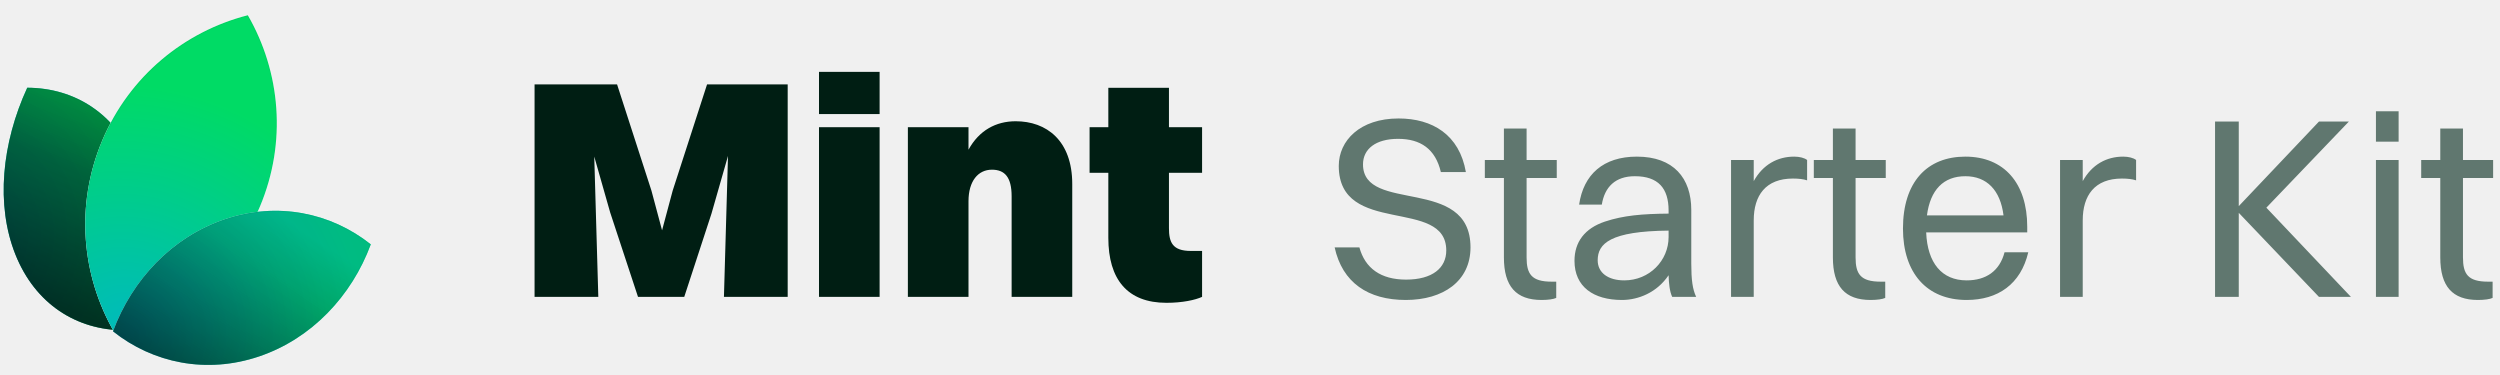
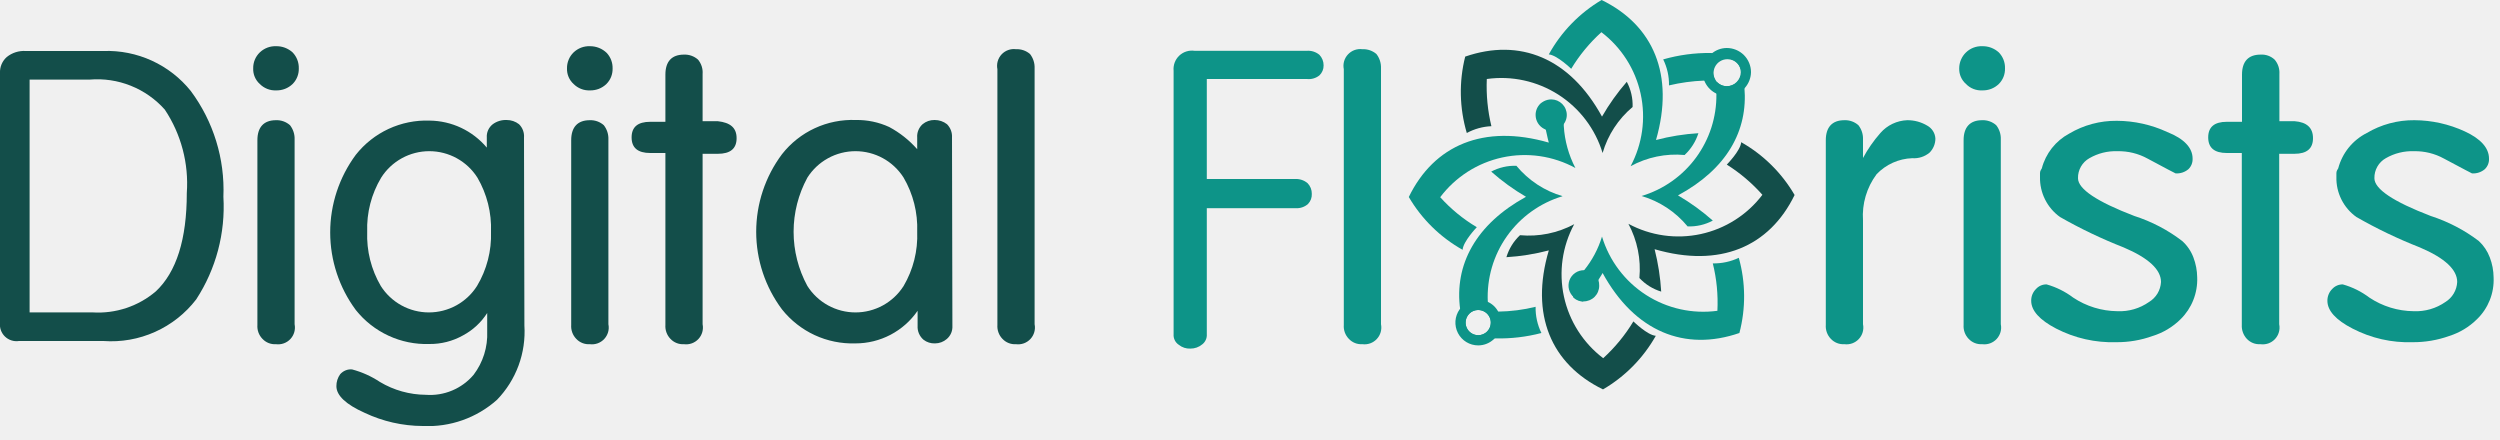
- <svg xmlns="http://www.w3.org/2000/svg" width="160" height="24" viewBox="0 0 160 24" fill="none">
-   <path d="M7.953 21.139C4.896 21.13 2.255 19.458 0.987 16.29C-0.28 13.121 0.109 9.163 1.744 5.615C4.801 5.624 7.442 7.296 8.71 10.465C9.977 13.633 9.588 17.591 7.953 21.139Z" fill="white" />
-   <path d="M7.953 21.139C4.896 21.13 2.255 19.458 0.987 16.29C-0.28 13.121 0.109 9.163 1.744 5.615C4.801 5.624 7.442 7.296 8.71 10.465C9.977 13.633 9.588 17.591 7.953 21.139Z" fill="url(#paint0_radial_115_86)" />
-   <path d="M7.953 21.139C4.896 21.13 2.255 19.458 0.987 16.29C-0.28 13.121 0.109 9.163 1.744 5.615C4.801 5.624 7.442 7.296 8.71 10.465C9.977 13.633 9.588 17.591 7.953 21.139Z" fill="black" fill-opacity="0.5" style="mix-blend-mode:hard-light" />
-   <path d="M7.953 21.139C4.896 21.13 2.255 19.458 0.987 16.29C-0.28 13.121 0.109 9.163 1.744 5.615C4.801 5.624 7.442 7.296 8.71 10.465C9.977 13.633 9.588 17.591 7.953 21.139Z" fill="url(#paint1_linear_115_86)" fill-opacity="0.5" style="mix-blend-mode:hard-light" />
-   <path d="M7.935 21.111C4.897 21.096 2.274 19.431 1.013 16.279C-0.248 13.124 0.136 9.182 1.762 5.643C4.8 5.659 7.423 7.324 8.684 10.476C9.945 13.63 9.561 17.572 7.935 21.111Z" stroke="url(#paint2_linear_115_86)" stroke-opacity="0.05" stroke-width="0.056" />
-   <path d="M7.31 21.257C11.354 20.221 14.884 17.375 16.628 13.236C18.373 9.097 17.945 4.587 15.86 0.976C11.816 2.012 8.287 4.858 6.542 8.998C4.797 13.137 5.225 17.646 7.31 21.257Z" fill="white" />
-   <path d="M7.31 21.257C11.354 20.221 14.884 17.375 16.628 13.236C18.373 9.097 17.945 4.587 15.86 0.976C11.816 2.012 8.287 4.858 6.542 8.998C4.797 13.137 5.225 17.646 7.31 21.257Z" fill="url(#paint3_radial_115_86)" />
-   <path d="M16.602 13.225C14.864 17.349 11.351 20.187 7.324 21.225C5.253 17.624 4.829 13.132 6.568 9.009C8.306 4.885 11.819 2.047 15.846 1.009C17.918 4.61 18.341 9.101 16.602 13.225Z" stroke="url(#paint4_linear_115_86)" stroke-opacity="0.05" stroke-width="0.056" />
-   <path d="M7.234 21.207C9.789 23.237 13.21 23.951 16.577 22.814C19.944 21.677 22.506 18.945 23.73 15.638C21.175 13.608 17.754 12.894 14.387 14.031C11.02 15.168 8.458 17.901 7.234 21.207Z" fill="white" />
-   <path d="M7.234 21.207C9.789 23.237 13.21 23.951 16.577 22.814C19.944 21.677 22.506 18.945 23.73 15.638C21.175 13.608 17.754 12.894 14.387 14.031C11.02 15.168 8.458 17.901 7.234 21.207Z" fill="url(#paint5_radial_115_86)" />
-   <path d="M7.234 21.207C9.789 23.237 13.21 23.951 16.577 22.814C19.944 21.677 22.506 18.945 23.73 15.638C21.175 13.608 17.754 12.894 14.387 14.031C11.02 15.168 8.458 17.901 7.234 21.207Z" fill="black" fill-opacity="0.2" style="mix-blend-mode:hard-light" />
-   <path d="M7.234 21.207C9.789 23.237 13.21 23.951 16.577 22.814C19.944 21.677 22.506 18.945 23.73 15.638C21.175 13.608 17.754 12.894 14.387 14.031C11.02 15.168 8.458 17.901 7.234 21.207Z" fill="url(#paint6_linear_115_86)" fill-opacity="0.5" style="mix-blend-mode:hard-light" />
-   <path d="M16.568 22.787C13.218 23.918 9.814 23.212 7.267 21.198C8.492 17.907 11.044 15.189 14.396 14.058C17.747 12.927 21.15 13.633 23.697 15.648C22.472 18.938 19.92 21.656 16.568 22.787Z" stroke="url(#paint7_linear_115_86)" stroke-opacity="0.05" stroke-width="0.056" />
-   <path d="M34.212 19V5.4H39.492L41.692 12.2L42.372 14.74L43.052 12.2L45.252 5.4H50.412V19H46.332L46.592 9.98L45.532 13.68L43.792 19H40.832L39.052 13.6L38.032 10.02L38.292 19H34.212ZM52.416 7.3V4.6H56.295V7.3H52.416ZM52.416 19V8.14H56.295V19H52.416ZM58.104 19V8.14H61.984V9.58C62.664 8.34 63.744 7.76 65.004 7.76C66.964 7.76 68.624 8.98 68.624 11.78V19H64.744V12.56C64.744 11.34 64.304 10.86 63.484 10.86C62.604 10.86 61.984 11.58 61.984 12.88V19H58.104ZM70.933 15.22V11.06H69.733V8.14H70.933V5.62H74.813V8.14H76.933V11.06H74.813V14.6C74.813 15.5 75.033 16.06 76.213 16.06H76.933V19C76.493 19.2 75.673 19.38 74.653 19.38C72.153 19.38 70.933 17.88 70.933 15.22Z" fill="#001E13" />
-   <path d="M87.232 10.519C87.232 13.687 94.112 11.229 94.112 15.832C94.112 17.994 92.364 19.198 89.971 19.198C87.562 19.198 85.912 18.093 85.417 15.832H87.001C87.364 17.169 88.371 17.895 89.987 17.895C91.671 17.895 92.561 17.152 92.561 16.03C92.561 12.598 85.681 15.155 85.681 10.618C85.681 9.001 87.034 7.582 89.509 7.582C91.671 7.582 93.403 8.621 93.816 11.014H92.215C91.868 9.529 90.912 8.886 89.476 8.886C88.057 8.886 87.232 9.529 87.232 10.519ZM96.25 16.476V11.393H95.029V10.239H96.25V8.226H97.702V10.239H99.632V11.393H97.702V16.476C97.702 17.532 98.015 18.026 99.302 18.026H99.599V19.066C99.434 19.148 99.071 19.198 98.659 19.198C97.025 19.198 96.25 18.323 96.25 16.476ZM102.516 13.093H101.064C101.345 11.162 102.615 10.024 104.76 10.024C107.103 10.024 108.242 11.393 108.242 13.44V16.888C108.242 17.895 108.324 18.521 108.555 19H107.021C106.856 18.654 106.806 18.142 106.79 17.614C106.047 18.72 104.859 19.198 103.803 19.198C101.988 19.198 100.767 18.357 100.767 16.69C100.767 15.486 101.427 14.611 102.714 14.182C103.902 13.786 105.107 13.687 106.79 13.671V13.473C106.79 12.053 106.13 11.278 104.628 11.278C103.374 11.278 102.698 11.971 102.516 13.093ZM102.252 16.657C102.252 17.465 102.929 17.944 103.952 17.944C105.569 17.944 106.79 16.674 106.79 15.172V14.759C103.061 14.793 102.252 15.585 102.252 16.657ZM110.787 19V10.239H112.239V11.591C112.833 10.519 113.774 10.024 114.83 10.024C115.176 10.024 115.49 10.107 115.655 10.239V11.542C115.407 11.46 115.094 11.427 114.747 11.427C112.998 11.427 112.239 12.515 112.239 14.1V19H110.787ZM117.305 16.476V11.393H116.084V10.239H117.305V8.226H118.757V10.239H120.688V11.393H118.757V16.476C118.757 17.532 119.071 18.026 120.358 18.026H120.655V19.066C120.49 19.148 120.127 19.198 119.714 19.198C118.081 19.198 117.305 18.323 117.305 16.476ZM129.809 16.145C129.33 18.192 127.862 19.198 125.865 19.198C123.324 19.198 121.79 17.482 121.79 14.627C121.79 11.658 123.324 10.024 125.783 10.024C128.258 10.024 129.743 11.723 129.743 14.512V14.875H123.275C123.357 16.838 124.281 17.944 125.865 17.944C127.103 17.944 127.977 17.35 128.291 16.145H129.809ZM125.783 11.278C124.38 11.278 123.539 12.152 123.324 13.786H128.225C128.027 12.169 127.152 11.278 125.783 11.278ZM131.843 19V10.239H133.295V11.591C133.889 10.519 134.829 10.024 135.885 10.024C136.232 10.024 136.545 10.107 136.71 10.239V11.542C136.463 11.46 136.149 11.427 135.803 11.427C134.054 11.427 133.295 12.515 133.295 14.1V19H131.843ZM141.763 19V7.78H143.281V13.192L148.413 7.78H150.327L145.047 13.291L150.459 19H148.413L143.281 13.621V19H141.763ZM152.06 9.067V7.12H153.512V9.067H152.06ZM152.06 19V10.239H153.512V19H152.06ZM156.178 16.476V11.393H154.957V10.239H156.178V8.226H157.63V10.239H159.56V11.393H157.63V16.476C157.63 17.532 157.943 18.026 159.23 18.026H159.527V19.066C159.362 19.148 158.999 19.198 158.587 19.198C156.953 19.198 156.178 18.323 156.178 16.476Z" fill="#002719" fill-opacity="0.6" />
+ <svg xmlns="http://www.w3.org/2000/svg" width="125" height="22" viewBox="0 0 125 22" fill="none">
+   <g clip-path="url(#clip0_617_463)">
+     <path d="M11.17 9.84C11.277 11.652 10.801 13.45 9.81 14.97C9.269 15.674 8.562 16.232 7.752 16.595C6.943 16.958 6.055 17.115 5.17 17.05H0.95C0.824 17.07 0.694 17.059 0.572 17.02C0.45 16.982 0.339 16.915 0.247 16.826C0.155 16.737 0.085 16.628 0.042 16.507C-0.001 16.386 -0.015 16.257 0 16.13V3.65C-0.007 3.5 0.02 3.35 0.079 3.211C0.138 3.073 0.227 2.949 0.34 2.85C0.608 2.634 0.947 2.527 1.29 2.55H5.17C6.004 2.52 6.833 2.686 7.592 3.033C8.351 3.38 9.018 3.9 9.54 4.55C10.673 6.075 11.248 7.942 11.17 9.84ZM9.34 9.65C9.445 8.177 9.058 6.71 8.24 5.48C7.773 4.955 7.19 4.546 6.537 4.286C5.885 4.025 5.18 3.921 4.48 3.98H1.48V15.62H4.63C5.78 15.692 6.912 15.316 7.79 14.57C8.823 13.603 9.34 11.963 9.34 9.65Z" fill="#134E4A" />
+     <path d="M14.94 3.42C14.944 3.564 14.919 3.708 14.865 3.842C14.812 3.976 14.732 4.098 14.63 4.2C14.52 4.306 14.39 4.389 14.247 4.444C14.105 4.498 13.953 4.524 13.8 4.52C13.65 4.525 13.501 4.5 13.361 4.444C13.222 4.389 13.096 4.306 12.99 4.2C12.881 4.102 12.795 3.981 12.738 3.847C12.681 3.712 12.654 3.566 12.66 3.42C12.657 3.271 12.684 3.123 12.741 2.986C12.798 2.848 12.883 2.723 12.99 2.62C13.098 2.517 13.225 2.437 13.364 2.383C13.503 2.33 13.651 2.305 13.8 2.31C14.106 2.303 14.403 2.414 14.63 2.62C14.732 2.726 14.813 2.851 14.866 2.989C14.919 3.126 14.944 3.273 14.94 3.42ZM14.73 16.21C14.756 16.341 14.751 16.476 14.715 16.605C14.679 16.733 14.613 16.851 14.522 16.949C14.431 17.047 14.318 17.121 14.192 17.167C14.067 17.212 13.932 17.227 13.8 17.21C13.674 17.218 13.547 17.199 13.429 17.152C13.312 17.105 13.206 17.033 13.12 16.94C13.032 16.849 12.964 16.741 12.921 16.622C12.878 16.503 12.861 16.376 12.87 16.25V7.01C12.87 6.37 13.18 6.01 13.8 6.01C14.057 6 14.307 6.09 14.5 6.26C14.66 6.465 14.742 6.72 14.73 6.98V16.21Z" fill="#134E4A" />
+     <path d="M26.22 16.27C26.263 16.951 26.164 17.634 25.928 18.275C25.692 18.915 25.325 19.5 24.85 19.99C23.833 20.897 22.501 21.367 21.14 21.3C20.133 21.296 19.14 21.071 18.23 20.64C17.29 20.22 16.82 19.77 16.82 19.31C16.817 19.095 16.884 18.884 17.01 18.71C17.083 18.627 17.174 18.562 17.276 18.52C17.379 18.478 17.49 18.461 17.6 18.47C18.098 18.602 18.571 18.815 19 19.1C19.693 19.513 20.483 19.734 21.29 19.74C21.739 19.774 22.19 19.701 22.605 19.527C23.021 19.353 23.389 19.084 23.68 18.74C24.153 18.118 24.393 17.351 24.36 16.57V15.65C24.06 16.121 23.643 16.507 23.15 16.77C22.634 17.06 22.051 17.208 21.46 17.2C20.758 17.222 20.061 17.08 19.424 16.784C18.787 16.489 18.227 16.049 17.79 15.5C16.959 14.377 16.51 13.017 16.51 11.62C16.51 10.223 16.959 8.863 17.79 7.74C18.228 7.185 18.79 6.741 19.431 6.444C20.072 6.147 20.774 6.005 21.48 6.03C22.026 6.036 22.564 6.159 23.058 6.392C23.551 6.625 23.988 6.962 24.34 7.38V6.88C24.331 6.752 24.354 6.624 24.406 6.507C24.459 6.391 24.539 6.288 24.64 6.21C24.839 6.064 25.083 5.99 25.33 6C25.554 5.998 25.773 6.072 25.95 6.21C26.038 6.296 26.107 6.401 26.15 6.517C26.193 6.633 26.21 6.757 26.2 6.88L26.22 16.27ZM24.55 11.59C24.585 10.64 24.349 9.7 23.87 8.88C23.613 8.475 23.257 8.142 22.837 7.911C22.416 7.68 21.945 7.559 21.465 7.559C20.985 7.559 20.513 7.68 20.093 7.911C19.673 8.142 19.317 8.475 19.06 8.88C18.57 9.697 18.327 10.638 18.36 11.59C18.325 12.54 18.56 13.48 19.04 14.3C19.297 14.705 19.653 15.038 20.073 15.269C20.493 15.5 20.965 15.621 21.445 15.621C21.924 15.621 22.396 15.5 22.817 15.269C23.237 15.038 23.593 14.705 23.85 14.3C24.34 13.483 24.583 12.542 24.55 11.59Z" fill="#134E4A" />
+     <path d="M30.63 3.42C30.634 3.564 30.609 3.708 30.556 3.842C30.503 3.976 30.422 4.098 30.32 4.2C30.21 4.306 30.08 4.389 29.938 4.444C29.795 4.498 29.643 4.524 29.49 4.52C29.34 4.525 29.191 4.5 29.052 4.444C28.913 4.389 28.786 4.306 28.68 4.2C28.572 4.102 28.486 3.981 28.429 3.847C28.372 3.712 28.345 3.566 28.35 3.42C28.347 3.271 28.375 3.123 28.432 2.986C28.488 2.848 28.573 2.723 28.68 2.62C28.788 2.517 28.915 2.437 29.054 2.383C29.193 2.33 29.341 2.305 29.49 2.31C29.647 2.308 29.803 2.337 29.949 2.395C30.095 2.453 30.228 2.54 30.34 2.65C30.533 2.86 30.637 3.136 30.63 3.42ZM30.42 16.21C30.447 16.341 30.442 16.476 30.406 16.605C30.369 16.733 30.303 16.851 30.212 16.949C30.121 17.047 30.008 17.121 29.883 17.167C29.757 17.212 29.623 17.227 29.49 17.21C29.364 17.218 29.237 17.199 29.12 17.152C29.002 17.105 28.896 17.033 28.81 16.94C28.723 16.849 28.655 16.741 28.612 16.622C28.569 16.503 28.551 16.376 28.56 16.25V7.01C28.56 6.37 28.87 6.01 29.49 6.01C29.747 6 29.998 6.09 30.19 6.26C30.35 6.465 30.432 6.72 30.42 6.98V16.21Z" fill="#134E4A" />
+     <path d="M36.83 6.91C36.83 7.43 36.52 7.69 35.89 7.69H35.13V16.21C35.157 16.341 35.151 16.476 35.115 16.605C35.079 16.733 35.013 16.851 34.922 16.949C34.831 17.047 34.718 17.121 34.593 17.167C34.467 17.212 34.333 17.227 34.2 17.21C34.074 17.218 33.947 17.199 33.83 17.152C33.712 17.105 33.606 17.033 33.52 16.94C33.432 16.849 33.365 16.741 33.322 16.622C33.279 16.503 33.261 16.376 33.27 16.25V7.65H32.51C31.89 7.65 31.58 7.39 31.58 6.87C31.58 6.35 31.89 6.09 32.51 6.09H33.27V3.73C33.27 3.08 33.58 2.73 34.2 2.73C34.457 2.72 34.708 2.81 34.9 2.98C35.068 3.181 35.151 3.439 35.13 3.7V6.06H35.89C36.52 6.13 36.83 6.39 36.83 6.91Z" fill="#134E4A" />
+     <path d="M47.62 16.29C47.627 16.414 47.606 16.538 47.558 16.653C47.509 16.768 47.434 16.869 47.34 16.95C47.176 17.092 46.966 17.17 46.75 17.17C46.544 17.178 46.343 17.115 46.18 16.99C46.079 16.905 45.999 16.797 45.947 16.675C45.895 16.554 45.872 16.422 45.88 16.29V15.54C45.532 16.044 45.068 16.455 44.526 16.739C43.984 17.023 43.381 17.171 42.77 17.17C42.068 17.192 41.37 17.05 40.733 16.755C40.096 16.459 39.537 16.02 39.1 15.47C38.262 14.35 37.81 12.989 37.81 11.59C37.81 10.191 38.262 8.83 39.1 7.71C39.536 7.153 40.097 6.708 40.739 6.411C41.38 6.114 42.083 5.973 42.79 6C43.365 5.99 43.936 6.109 44.46 6.35C44.989 6.633 45.463 7.009 45.86 7.46V6.88C45.85 6.755 45.87 6.63 45.917 6.514C45.964 6.398 46.036 6.294 46.13 6.21C46.298 6.07 46.511 5.996 46.73 6C46.954 5.998 47.172 6.072 47.35 6.21C47.436 6.298 47.504 6.403 47.547 6.518C47.59 6.634 47.608 6.757 47.6 6.88L47.62 16.29ZM45.86 11.59C45.895 10.64 45.659 9.7 45.18 8.88C44.922 8.475 44.567 8.142 44.147 7.911C43.726 7.68 43.254 7.559 42.775 7.559C42.295 7.559 41.823 7.68 41.403 7.911C40.982 8.142 40.627 8.475 40.37 8.88C39.917 9.712 39.68 10.643 39.68 11.59C39.68 12.537 39.917 13.468 40.37 14.3C40.627 14.705 40.982 15.038 41.403 15.269C41.823 15.5 42.295 15.621 42.775 15.621C43.254 15.621 43.726 15.5 44.147 15.269C44.567 15.038 44.922 14.705 45.18 14.3C45.662 13.481 45.898 12.54 45.86 11.59Z" fill="#134E4A" />
+     <path d="M51.73 16.21C51.757 16.341 51.752 16.476 51.715 16.605C51.679 16.733 51.613 16.851 51.522 16.949C51.431 17.047 51.318 17.121 51.193 17.167C51.067 17.212 50.933 17.227 50.8 17.21C50.674 17.218 50.547 17.199 50.43 17.152C50.312 17.105 50.206 17.033 50.12 16.94C50.032 16.849 49.965 16.741 49.922 16.622C49.879 16.503 49.861 16.376 49.87 16.25V3.46C49.844 3.329 49.849 3.194 49.885 3.065C49.921 2.937 49.987 2.819 50.078 2.721C50.169 2.623 50.282 2.549 50.408 2.503C50.533 2.458 50.668 2.443 50.8 2.46C51.056 2.448 51.306 2.534 51.5 2.7C51.66 2.905 51.742 3.16 51.73 3.42V16.21Z" fill="#134E4A" />
+     <path d="M65.34 3.95H60.34V8.95H64.77C64.993 8.941 65.21 9.016 65.38 9.16C65.448 9.23 65.502 9.313 65.538 9.404C65.574 9.495 65.592 9.592 65.59 9.69C65.595 9.783 65.58 9.877 65.548 9.965C65.515 10.052 65.465 10.132 65.4 10.2C65.314 10.275 65.214 10.332 65.106 10.368C64.998 10.404 64.884 10.418 64.77 10.41H60.34V16.71C60.347 16.807 60.33 16.905 60.289 16.994C60.249 17.083 60.188 17.161 60.11 17.22C59.945 17.358 59.736 17.432 59.52 17.43C59.31 17.44 59.104 17.372 58.94 17.24C58.853 17.183 58.783 17.104 58.738 17.011C58.692 16.917 58.672 16.814 58.68 16.71V3.54C58.666 3.401 58.685 3.261 58.733 3.13C58.782 2.999 58.86 2.88 58.961 2.784C59.062 2.688 59.184 2.615 59.318 2.573C59.451 2.531 59.592 2.52 59.73 2.54H65.34C65.568 2.522 65.794 2.594 65.97 2.74C66.106 2.883 66.182 3.073 66.18 3.27C66.182 3.363 66.164 3.456 66.128 3.542C66.092 3.628 66.038 3.706 65.97 3.77C65.882 3.84 65.781 3.892 65.673 3.923C65.565 3.954 65.452 3.963 65.34 3.95Z" fill="#0D9488" />
+     <path d="M69.05 16.21C69.076 16.341 69.071 16.476 69.035 16.605C68.999 16.733 68.932 16.851 68.841 16.949C68.751 17.047 68.638 17.121 68.512 17.167C68.386 17.212 68.252 17.227 68.12 17.21C67.993 17.218 67.867 17.199 67.749 17.152C67.631 17.105 67.526 17.033 67.44 16.94C67.352 16.849 67.284 16.741 67.241 16.622C67.198 16.503 67.18 16.376 67.19 16.25V3.46C67.163 3.329 67.168 3.194 67.204 3.065C67.24 2.937 67.307 2.819 67.398 2.721C67.489 2.623 67.602 2.549 67.727 2.503C67.853 2.458 67.987 2.443 68.12 2.46C68.375 2.448 68.626 2.534 68.82 2.7C68.98 2.905 69.061 3.16 69.05 3.42V16.21Z" fill="#0D9488" />
+     <path d="M96.77 6.93C96.769 7.192 96.665 7.444 96.48 7.63C96.238 7.833 95.926 7.934 95.61 7.91C94.936 7.934 94.297 8.221 93.83 8.71C93.335 9.374 93.093 10.193 93.15 11.02V16.21C93.177 16.341 93.172 16.476 93.136 16.605C93.1 16.733 93.033 16.851 92.942 16.949C92.851 17.047 92.739 17.121 92.613 17.167C92.487 17.212 92.353 17.227 92.22 17.21C92.094 17.218 91.968 17.199 91.85 17.152C91.732 17.105 91.626 17.033 91.54 16.94C91.453 16.849 91.385 16.741 91.342 16.622C91.299 16.503 91.281 16.376 91.29 16.25V7.01C91.29 6.37 91.6 6.01 92.22 6.01C92.477 6 92.728 6.09 92.92 6.26C93.081 6.465 93.162 6.72 93.15 6.98V7.9C93.391 7.451 93.683 7.032 94.02 6.65C94.188 6.457 94.394 6.301 94.624 6.191C94.855 6.081 95.105 6.02 95.36 6.01C95.712 6.007 96.058 6.1 96.36 6.28C96.478 6.344 96.578 6.438 96.65 6.552C96.722 6.666 96.763 6.796 96.77 6.93Z" fill="#0D9488" />
+     <path d="M100.25 3.42C100.255 3.564 100.229 3.708 100.176 3.842C100.123 3.976 100.042 4.098 99.94 4.2C99.83 4.306 99.7 4.389 99.558 4.444C99.415 4.498 99.263 4.524 99.11 4.52C98.96 4.527 98.811 4.502 98.671 4.447C98.531 4.392 98.405 4.308 98.3 4.2C98.19 4.103 98.102 3.983 98.043 3.848C97.984 3.713 97.956 3.567 97.96 3.42C97.96 3.271 97.99 3.123 98.049 2.986C98.107 2.848 98.192 2.724 98.299 2.621C98.407 2.517 98.534 2.436 98.673 2.383C98.813 2.329 98.961 2.305 99.11 2.31C99.417 2.303 99.714 2.414 99.94 2.62C100.043 2.726 100.123 2.851 100.177 2.989C100.23 3.126 100.255 3.273 100.25 3.42ZM100.04 16.21C100.067 16.341 100.062 16.476 100.026 16.605C99.989 16.733 99.923 16.851 99.832 16.949C99.741 17.047 99.628 17.121 99.503 17.167C99.377 17.212 99.243 17.227 99.11 17.21C98.984 17.218 98.858 17.199 98.74 17.152C98.622 17.105 98.516 17.033 98.43 16.94C98.343 16.849 98.275 16.741 98.232 16.622C98.189 16.503 98.171 16.376 98.18 16.25V7.01C98.18 6.37 98.49 6.01 99.11 6.01C99.367 6 99.618 6.09 99.81 6.26C99.971 6.465 100.052 6.72 100.04 6.98V16.21Z" fill="#0D9488" />
+     <path d="M109.63 7.93C109.634 8.028 109.618 8.126 109.582 8.218C109.546 8.309 109.49 8.392 109.42 8.46C109.242 8.61 109.012 8.685 108.78 8.67C108.78 8.67 108.28 8.42 107.38 7.93C106.918 7.676 106.397 7.549 105.87 7.56C105.379 7.543 104.894 7.665 104.47 7.91C104.293 8.009 104.147 8.155 104.046 8.331C103.946 8.507 103.895 8.707 103.9 8.91C103.9 9.45 104.84 10.08 106.72 10.8C107.582 11.076 108.391 11.499 109.11 12.05C109.36 12.274 109.552 12.555 109.67 12.87C109.792 13.189 109.856 13.528 109.86 13.87C109.875 14.257 109.808 14.643 109.665 15.003C109.523 15.363 109.306 15.689 109.03 15.96C108.637 16.349 108.157 16.637 107.63 16.8C107.046 17.01 106.43 17.115 105.81 17.11C104.768 17.142 103.736 16.908 102.81 16.43C101.98 16 101.56 15.53 101.56 15.04C101.558 14.931 101.578 14.822 101.619 14.72C101.661 14.619 101.722 14.527 101.8 14.45C101.866 14.376 101.948 14.317 102.039 14.277C102.131 14.237 102.23 14.218 102.33 14.22C102.81 14.355 103.261 14.579 103.66 14.88C104.315 15.316 105.083 15.552 105.87 15.56C106.433 15.585 106.988 15.424 107.45 15.1C107.624 14.995 107.77 14.849 107.875 14.675C107.979 14.501 108.039 14.303 108.05 14.1C108.05 13.48 107.43 12.9 106.18 12.37C105.084 11.941 104.022 11.433 103 10.85C102.683 10.623 102.427 10.322 102.253 9.974C102.078 9.625 101.992 9.24 102 8.85V8.65C102 8.54 102.07 8.46 102.09 8.42C102.186 8.051 102.358 7.707 102.593 7.407C102.829 7.108 103.124 6.86 103.46 6.68C104.18 6.253 105.003 6.032 105.84 6.04C106.71 6.044 107.57 6.235 108.36 6.6C109.22 6.94 109.63 7.4 109.63 7.93Z" fill="#0D9488" />
+     <path d="M115.65 6.91C115.65 7.43 115.34 7.69 114.72 7.69H113.96V16.21C113.987 16.342 113.982 16.478 113.945 16.608C113.909 16.737 113.841 16.856 113.749 16.954C113.657 17.052 113.543 17.126 113.416 17.171C113.289 17.215 113.153 17.229 113.02 17.21C112.894 17.218 112.767 17.199 112.65 17.152C112.532 17.105 112.426 17.033 112.34 16.94C112.254 16.848 112.188 16.739 112.145 16.62C112.102 16.502 112.083 16.376 112.09 16.25V7.65H111.34C110.72 7.65 110.41 7.39 110.41 6.87C110.41 6.35 110.72 6.09 111.34 6.09H112.1V3.73C112.1 3.08 112.41 2.73 113.03 2.73C113.158 2.722 113.286 2.74 113.406 2.783C113.526 2.826 113.637 2.893 113.73 2.98C113.902 3.179 113.988 3.438 113.97 3.7V6.06H114.73C115.343 6.107 115.65 6.39 115.65 6.91Z" fill="#0D9488" />
+     <path d="M124.45 7.93C124.455 8.028 124.439 8.126 124.403 8.218C124.366 8.309 124.311 8.392 124.24 8.46C124.062 8.61 123.833 8.685 123.6 8.67C123.6 8.67 123.11 8.42 122.2 7.93C121.741 7.678 121.224 7.55 120.7 7.56C120.207 7.542 119.718 7.663 119.29 7.91C119.114 8.009 118.967 8.155 118.867 8.331C118.767 8.507 118.716 8.707 118.72 8.91C118.72 9.45 119.66 10.08 121.54 10.8C122.405 11.079 123.216 11.501 123.94 12.05C124.184 12.277 124.373 12.558 124.49 12.87C124.612 13.189 124.677 13.528 124.68 13.87C124.698 14.257 124.633 14.644 124.49 15.004C124.346 15.364 124.129 15.69 123.85 15.96C123.46 16.346 122.984 16.634 122.46 16.8C121.873 17.009 121.254 17.114 120.63 17.11C119.588 17.145 118.555 16.91 117.63 16.43C116.79 16 116.37 15.53 116.37 15.04C116.368 14.931 116.389 14.822 116.43 14.72C116.471 14.619 116.532 14.527 116.61 14.45C116.677 14.376 116.759 14.317 116.85 14.278C116.942 14.238 117.041 14.218 117.14 14.22C117.621 14.355 118.072 14.579 118.47 14.88C119.125 15.316 119.893 15.552 120.68 15.56C121.246 15.585 121.805 15.424 122.27 15.1C122.442 14.993 122.586 14.847 122.688 14.673C122.791 14.498 122.85 14.302 122.86 14.1C122.86 13.48 122.24 12.9 120.99 12.37C119.898 11.942 118.838 11.434 117.82 10.85C117.502 10.624 117.245 10.323 117.071 9.975C116.896 9.626 116.81 9.24 116.82 8.85V8.65C116.82 8.54 116.89 8.46 116.91 8.42C117.01 8.041 117.189 7.686 117.435 7.381C117.682 7.076 117.99 6.827 118.34 6.65C119.06 6.223 119.883 6.002 120.72 6.01C121.591 6.014 122.45 6.205 123.24 6.57C124.04 6.94 124.45 7.4 124.45 7.93Z" fill="#0D9488" />
+     <path d="M73.26 2.83C75.99 1.89 78.49 2.89 80.1 5.83C80.456 5.211 80.871 4.628 81.34 4.09C81.546 4.477 81.646 4.912 81.63 5.35C80.913 5.951 80.391 6.751 80.13 7.65C79.764 6.445 78.979 5.41 77.918 4.732C76.856 4.054 75.588 3.776 74.34 3.95C74.306 4.744 74.384 5.538 74.57 6.31C74.14 6.328 73.719 6.444 73.34 6.65C72.971 5.407 72.943 4.087 73.26 2.83Z" fill="#134E4A" />
+     <path d="M80.08 0C82.67 1.26 83.74 3.74 82.8 7C83.494 6.817 84.204 6.703 84.92 6.66C84.788 7.077 84.55 7.452 84.23 7.75C83.295 7.664 82.355 7.859 81.53 8.31C82.122 7.202 82.3 5.919 82.033 4.691C81.766 3.464 81.07 2.371 80.07 1.61C79.48 2.142 78.971 2.759 78.56 3.44C78.56 3.44 77.86 2.76 77.44 2.72C78.061 1.594 78.973 0.654 80.08 0Z" fill="#0D9488" />
+     <path d="M83.9 9.77C84.52 10.132 85.103 10.554 85.64 11.03C85.254 11.237 84.818 11.337 84.38 11.32C83.782 10.595 82.981 10.066 82.08 9.8C83.171 9.472 84.126 8.799 84.801 7.88C85.476 6.962 85.834 5.849 85.82 4.71C85.82 4.5 85.82 4.29 85.82 4.07C85.884 4.145 85.964 4.206 86.054 4.247C86.143 4.289 86.241 4.31 86.34 4.31C86.525 4.307 86.701 4.233 86.832 4.102C86.963 3.971 87.037 3.795 87.04 3.61C87.037 3.426 86.963 3.251 86.832 3.122C86.701 2.992 86.524 2.92 86.34 2.92C86.211 2.92 86.085 2.955 85.975 3.023C85.865 3.091 85.776 3.188 85.719 3.304C85.662 3.419 85.638 3.549 85.651 3.677C85.663 3.805 85.712 3.928 85.79 4.03H85.21C84.617 4.052 84.028 4.133 83.45 4.27C83.459 3.82 83.359 3.374 83.16 2.97C83.934 2.748 84.735 2.64 85.54 2.65C86.002 2.666 86.46 2.746 86.9 2.89C87.066 3.365 87.174 3.859 87.22 4.36C87.41 6.54 86.34 8.45 83.9 9.77Z" fill="#0D9488" />
+     <path d="M89.73 9.75C88.47 12.34 85.99 13.41 82.73 12.46C82.906 13.155 83.017 13.864 83.06 14.58C82.643 14.453 82.267 14.219 81.97 13.9C82.056 12.962 81.865 12.02 81.42 11.19C82.526 11.787 83.809 11.969 85.038 11.703C86.266 11.437 87.36 10.741 88.12 9.74C87.601 9.155 87.002 8.647 86.34 8.23C86.34 8.23 87.03 7.53 87.06 7.11C88.168 7.738 89.09 8.649 89.73 9.75Z" fill="#134E4A" />
+     <path d="M86.97 16.65C84.25 17.59 81.74 16.59 80.13 13.65C80.13 13.65 80.05 13.8 79.91 14.01C79.679 14.382 79.425 14.739 79.15 15.08C78.972 15.071 78.802 15 78.67 14.88C78.593 14.638 78.562 14.383 78.58 14.13C78.81 13.952 79.018 13.747 79.2 13.52C79.606 13.02 79.912 12.446 80.1 11.83C80.464 13.033 81.245 14.067 82.302 14.747C83.36 15.427 84.624 15.708 85.87 15.54C85.91 14.743 85.833 13.944 85.64 13.17C86.089 13.178 86.534 13.082 86.94 12.89C87.284 14.118 87.294 15.416 86.97 16.65Z" fill="#0D9488" />
+     <path d="M80.15 19.47C77.56 18.21 76.49 15.73 77.44 12.52C76.746 12.702 76.036 12.816 75.32 12.86C75.446 12.44 75.68 12.06 76 11.76C76.938 11.846 77.88 11.655 78.71 11.21C78.113 12.316 77.931 13.599 78.197 14.828C78.463 16.056 79.159 17.15 80.16 17.91C80.75 17.373 81.258 16.753 81.67 16.07C81.67 16.07 82.37 16.76 82.79 16.79C82.164 17.902 81.253 18.827 80.15 19.47Z" fill="#134E4A" />
+     <path d="M74.91 15.58H74.39C74.38 15.417 74.38 15.253 74.39 15.09C74.334 13.919 74.672 12.762 75.35 11.805C76.028 10.848 77.007 10.146 78.13 9.81C77.225 9.546 76.421 9.016 75.82 8.29C75.382 8.275 74.947 8.375 74.56 8.58C75.098 9.056 75.68 9.478 76.3 9.84C73.8 11.21 72.7 13.23 73.01 15.48C73.066 15.889 73.163 16.291 73.3 16.68C73.775 16.833 74.271 16.914 74.77 16.92C75.546 16.938 76.32 16.847 77.07 16.65C76.871 16.243 76.771 15.793 76.78 15.34C76.168 15.491 75.54 15.571 74.91 15.58ZM73.91 16.76C73.785 16.76 73.664 16.723 73.56 16.654C73.457 16.585 73.376 16.486 73.328 16.371C73.28 16.256 73.268 16.129 73.292 16.007C73.317 15.885 73.376 15.773 73.465 15.684C73.553 15.596 73.665 15.536 73.787 15.512C73.909 15.488 74.036 15.5 74.151 15.548C74.266 15.596 74.365 15.676 74.434 15.78C74.503 15.884 74.54 16.005 74.54 16.13C74.54 16.297 74.474 16.457 74.356 16.576C74.237 16.694 74.077 16.76 73.91 16.76Z" fill="#0D9488" />
+     <path d="M72.01 9.86C72.542 10.449 73.159 10.955 73.84 11.36C73.84 11.36 73.16 12.07 73.13 12.49C72.015 11.865 71.086 10.954 70.44 9.85C71.7 7.26 74.18 6.19 77.44 7.13C77.44 7.13 77.36 6.84 77.28 6.44C77.19 6.025 77.13 5.604 77.1 5.18C77.15 5.138 77.203 5.101 77.26 5.07C77.618 5.2 77.937 5.417 78.19 5.7C78.176 5.903 78.176 6.107 78.19 6.31C78.234 7.04 78.432 7.752 78.77 8.4C77.656 7.792 76.36 7.604 75.119 7.872C73.878 8.14 72.774 8.846 72.01 9.86Z" fill="#0D9488" />
+     <path d="M86.34 2.4C86.057 2.401 85.784 2.504 85.57 2.69C85.434 2.801 85.324 2.942 85.25 3.101C85.176 3.26 85.138 3.434 85.14 3.61C85.136 3.75 85.16 3.889 85.21 4.02C85.31 4.282 85.499 4.502 85.743 4.64C85.987 4.779 86.272 4.828 86.549 4.78C86.826 4.731 87.077 4.588 87.26 4.375C87.442 4.161 87.545 3.891 87.55 3.61C87.55 3.289 87.422 2.981 87.196 2.754C86.969 2.528 86.661 2.4 86.34 2.4ZM86.34 4.31C86.241 4.31 86.143 4.289 86.053 4.247C85.964 4.206 85.884 4.145 85.82 4.07C85.742 3.968 85.693 3.845 85.681 3.717C85.668 3.589 85.692 3.459 85.749 3.344C85.806 3.228 85.895 3.131 86.005 3.063C86.115 2.995 86.241 2.96 86.37 2.96C86.554 2.96 86.731 3.032 86.862 3.162C86.993 3.291 87.067 3.466 87.07 3.65C87.057 3.833 86.974 4.004 86.838 4.127C86.702 4.25 86.523 4.316 86.34 4.31Z" fill="#0D9488" />
+     <path d="M74.91 15.58C74.79 15.355 74.595 15.178 74.36 15.08C74.218 15.02 74.065 14.989 73.91 14.99C73.728 14.991 73.549 15.035 73.387 15.118C73.226 15.201 73.086 15.322 72.98 15.47C72.859 15.641 72.787 15.841 72.772 16.05C72.758 16.259 72.801 16.467 72.897 16.653C72.993 16.839 73.138 16.995 73.317 17.104C73.496 17.213 73.701 17.27 73.91 17.27C74.212 17.27 74.502 17.15 74.716 16.936C74.93 16.722 75.05 16.432 75.05 16.13C75.051 15.938 75.003 15.748 74.91 15.58ZM73.91 15.5C74.035 15.5 74.156 15.537 74.26 15.606C74.364 15.675 74.444 15.774 74.492 15.889C74.54 16.004 74.552 16.131 74.528 16.253C74.504 16.375 74.444 16.487 74.356 16.576C74.267 16.664 74.155 16.724 74.033 16.748C73.911 16.772 73.784 16.76 73.669 16.712C73.554 16.664 73.455 16.584 73.386 16.48C73.317 16.376 73.28 16.255 73.28 16.13C73.28 15.963 73.346 15.803 73.465 15.684C73.583 15.566 73.743 15.5 73.91 15.5Z" fill="#0D9488" />
+     <path d="M79.96 14.29C79.96 14.497 79.878 14.695 79.732 14.842C79.585 14.988 79.387 15.07 79.18 15.07C79.002 15.061 78.832 14.99 78.7 14.87C78.578 14.768 78.491 14.63 78.45 14.476C78.41 14.322 78.418 14.159 78.474 14.009C78.53 13.86 78.631 13.732 78.763 13.643C78.894 13.553 79.051 13.507 79.21 13.51C79.364 13.511 79.514 13.559 79.64 13.646C79.767 13.734 79.864 13.857 79.92 14C79.949 14.094 79.962 14.192 79.96 14.29Z" fill="#0D9488" />
+     <path d="M78.34 5.75C78.339 5.855 78.317 5.96 78.273 6.056C78.231 6.152 78.168 6.239 78.09 6.31C77.949 6.45 77.759 6.529 77.56 6.53C77.435 6.531 77.311 6.5 77.2 6.44C77.074 6.374 76.968 6.275 76.894 6.154C76.82 6.032 76.781 5.892 76.78 5.75C76.779 5.644 76.8 5.538 76.841 5.44C76.883 5.342 76.944 5.254 77.02 5.18C77.07 5.138 77.123 5.101 77.18 5.07C77.297 5.006 77.427 4.971 77.56 4.97C77.663 4.97 77.764 4.99 77.859 5.029C77.953 5.069 78.039 5.126 78.112 5.198C78.184 5.271 78.242 5.357 78.281 5.451C78.32 5.546 78.34 5.648 78.34 5.75Z" fill="#0D9488" />
+   </g>
  <defs>
-     <radialGradient id="paint0_radial_115_86" cx="0" cy="0" r="1" gradientUnits="userSpaceOnUse" gradientTransform="translate(-3.00503 15.023) rotate(-10.029) scale(17.9572 17.784)">
-       <stop stop-color="#00B0BB" />
-       <stop offset="1" stop-color="#00DB65" />
-     </radialGradient>
-     <linearGradient id="paint1_linear_115_86" x1="7.39" y1="4.813" x2="1.63" y2="18.689" gradientUnits="userSpaceOnUse">
-       <stop stop-color="#18E299" />
-       <stop offset="1" />
-     </linearGradient>
-     <linearGradient id="paint2_linear_115_86" x1="7.948" y1="8.016" x2="1.761" y2="18.746" gradientUnits="userSpaceOnUse">
-       <stop />
-       <stop offset="1" stop-opacity="0" />
-     </linearGradient>
-     <radialGradient id="paint3_radial_115_86" cx="0" cy="0" r="1" gradientUnits="userSpaceOnUse" gradientTransform="translate(8.11404 20.8822) rotate(-75.7542) scale(21.6246 23.7772)">
-       <stop stop-color="#00BBBB" />
-       <stop offset="0.713" stop-color="#00DB65" />
-     </radialGradient>
-     <linearGradient id="paint4_linear_115_86" x1="7.602" y1="5.871" x2="15.556" y2="16.372" gradientUnits="userSpaceOnUse">
-       <stop />
-       <stop offset="1" stop-opacity="0" />
-     </linearGradient>
-     <radialGradient id="paint5_radial_115_86" cx="0" cy="0" r="1" gradientUnits="userSpaceOnUse" gradientTransform="translate(7.84537 21.5181) rotate(-20.3525) scale(18.5603 17.32)">
-       <stop stop-color="#00B0BB" />
-       <stop offset="1" stop-color="#00DB65" />
-     </radialGradient>
-     <linearGradient id="paint6_linear_115_86" x1="16.808" y1="13.007" x2="10.041" y2="22.994" gradientUnits="userSpaceOnUse">
-       <stop stop-color="#00B1BC" />
-       <stop offset="1" />
-     </linearGradient>
-     <linearGradient id="paint7_linear_115_86" x1="16.808" y1="13.007" x2="14.169" y2="23.841" gradientUnits="userSpaceOnUse">
-       <stop />
-       <stop offset="1" stop-opacity="0" />
-     </linearGradient>
+     <clipPath id="clip0_617_463">
+       <rect width="124.68" height="21.3" fill="white" />
+     </clipPath>
  </defs>
</svg>
